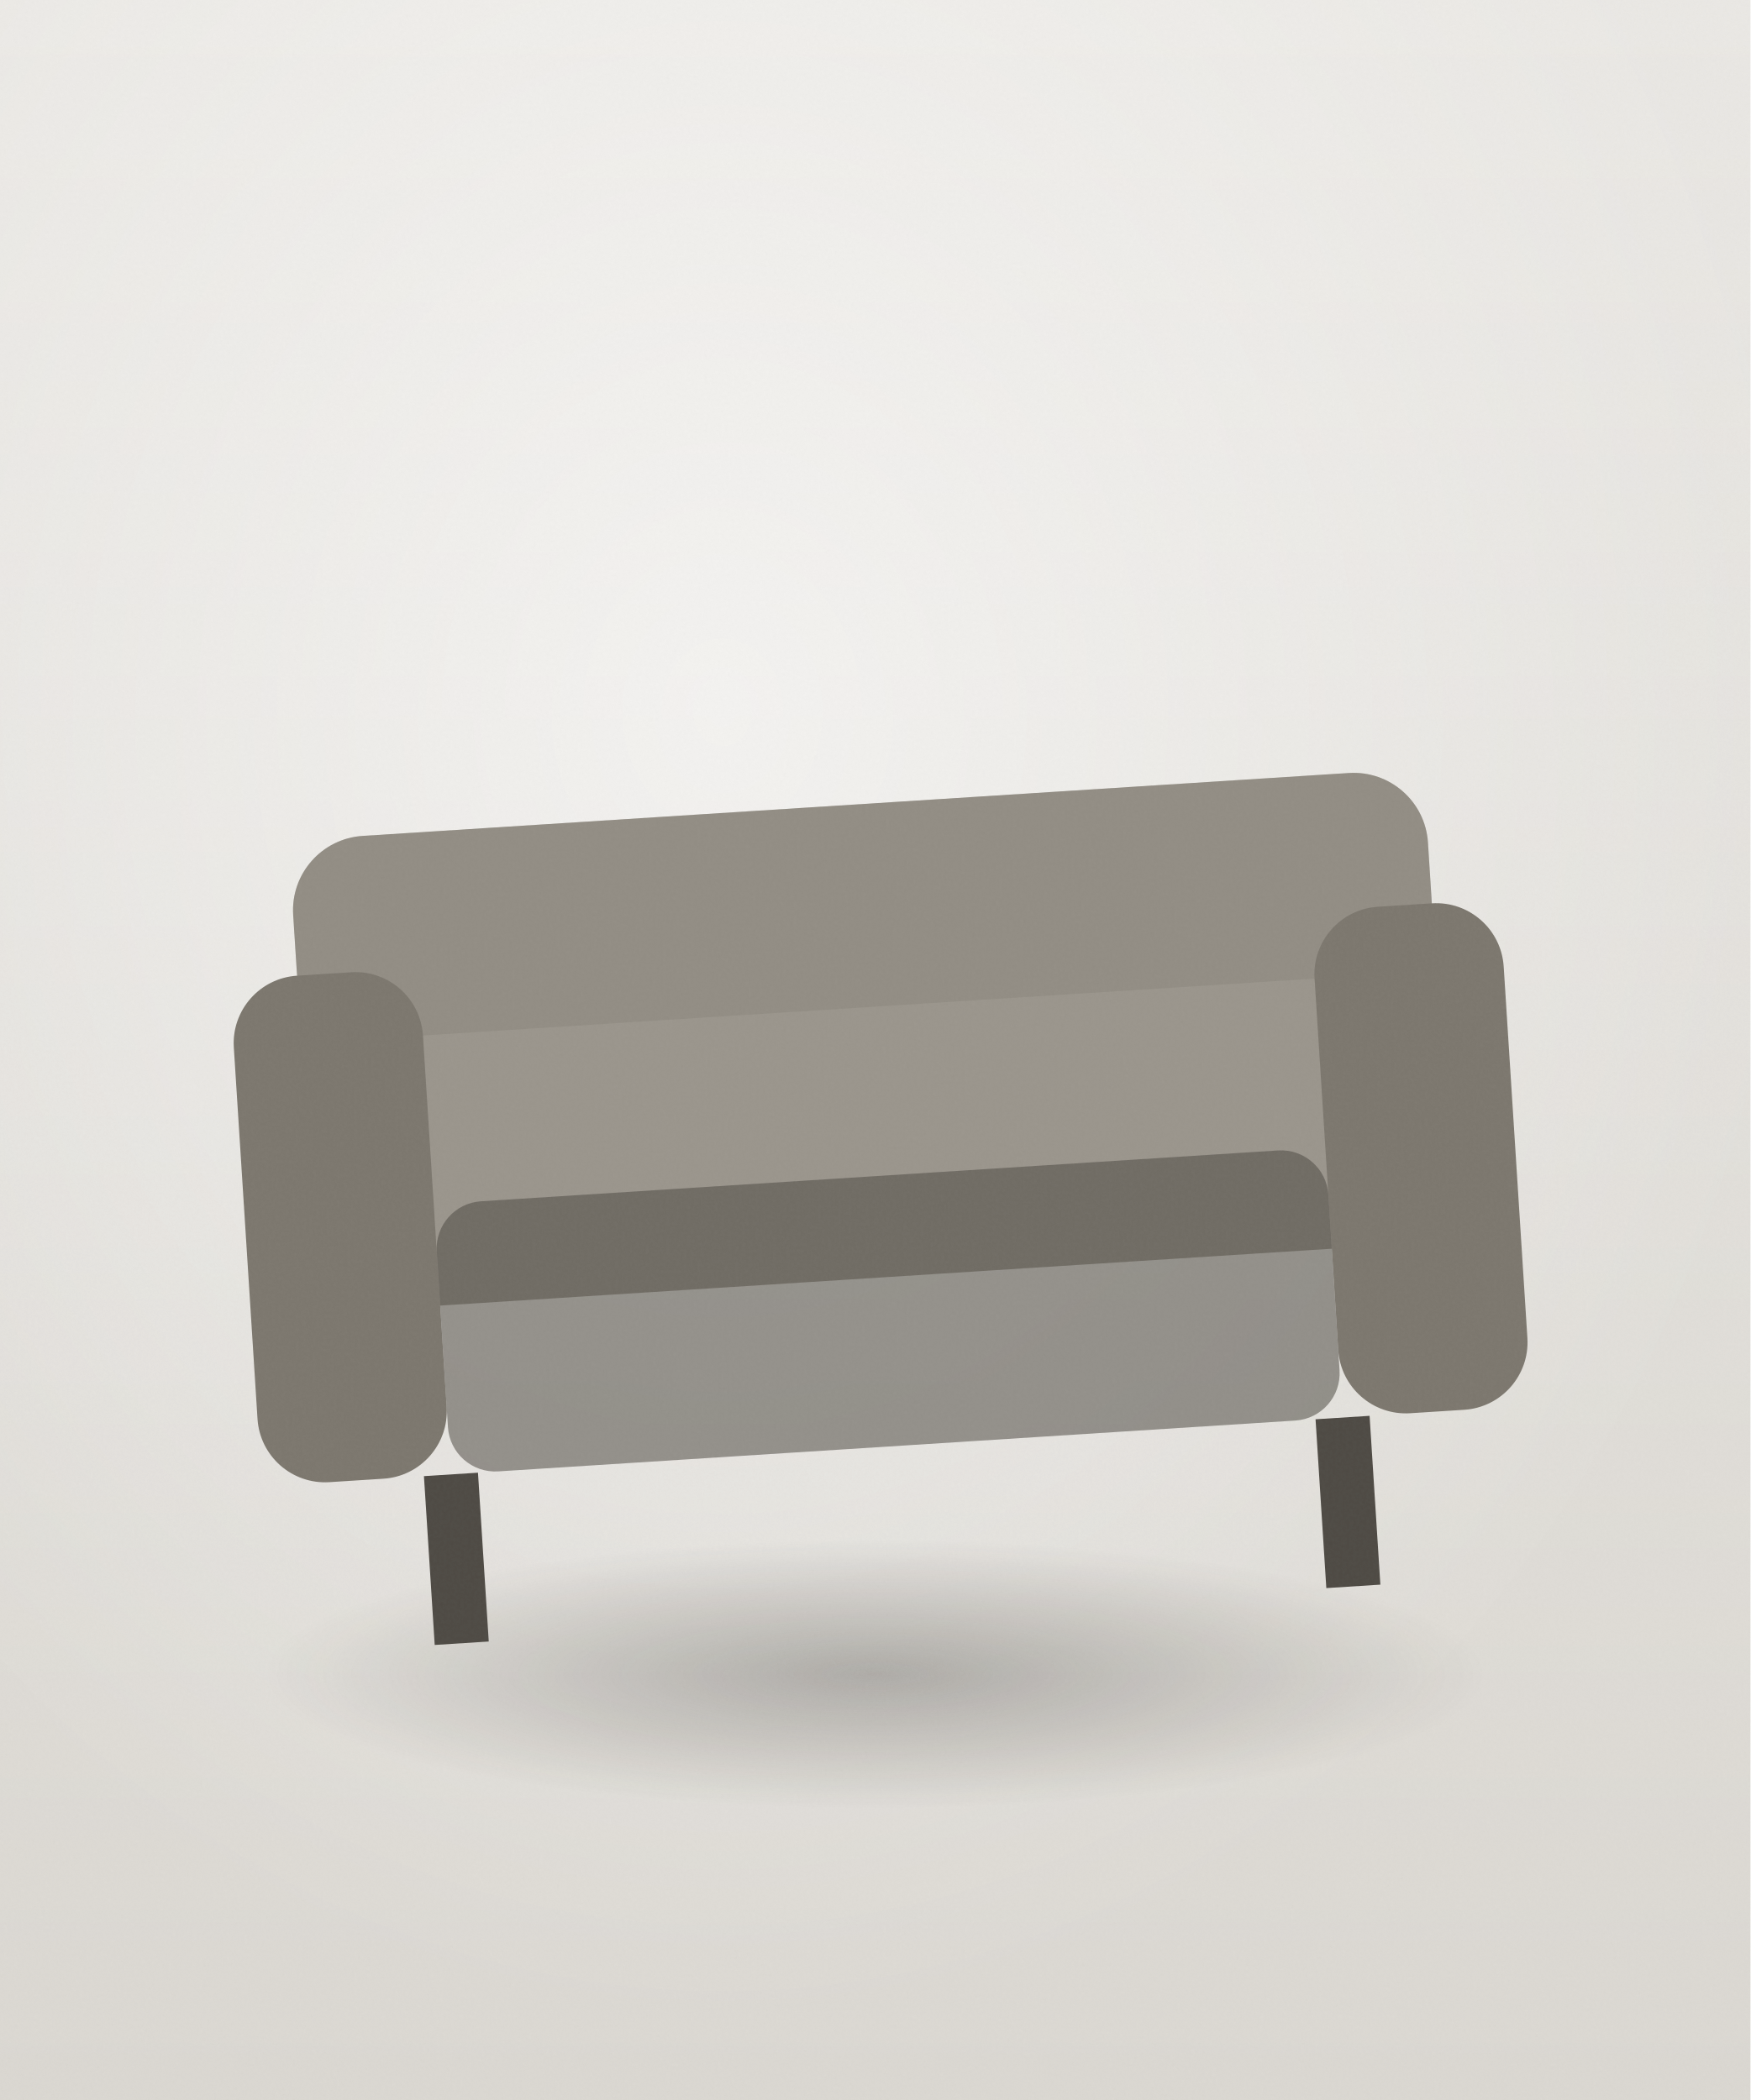
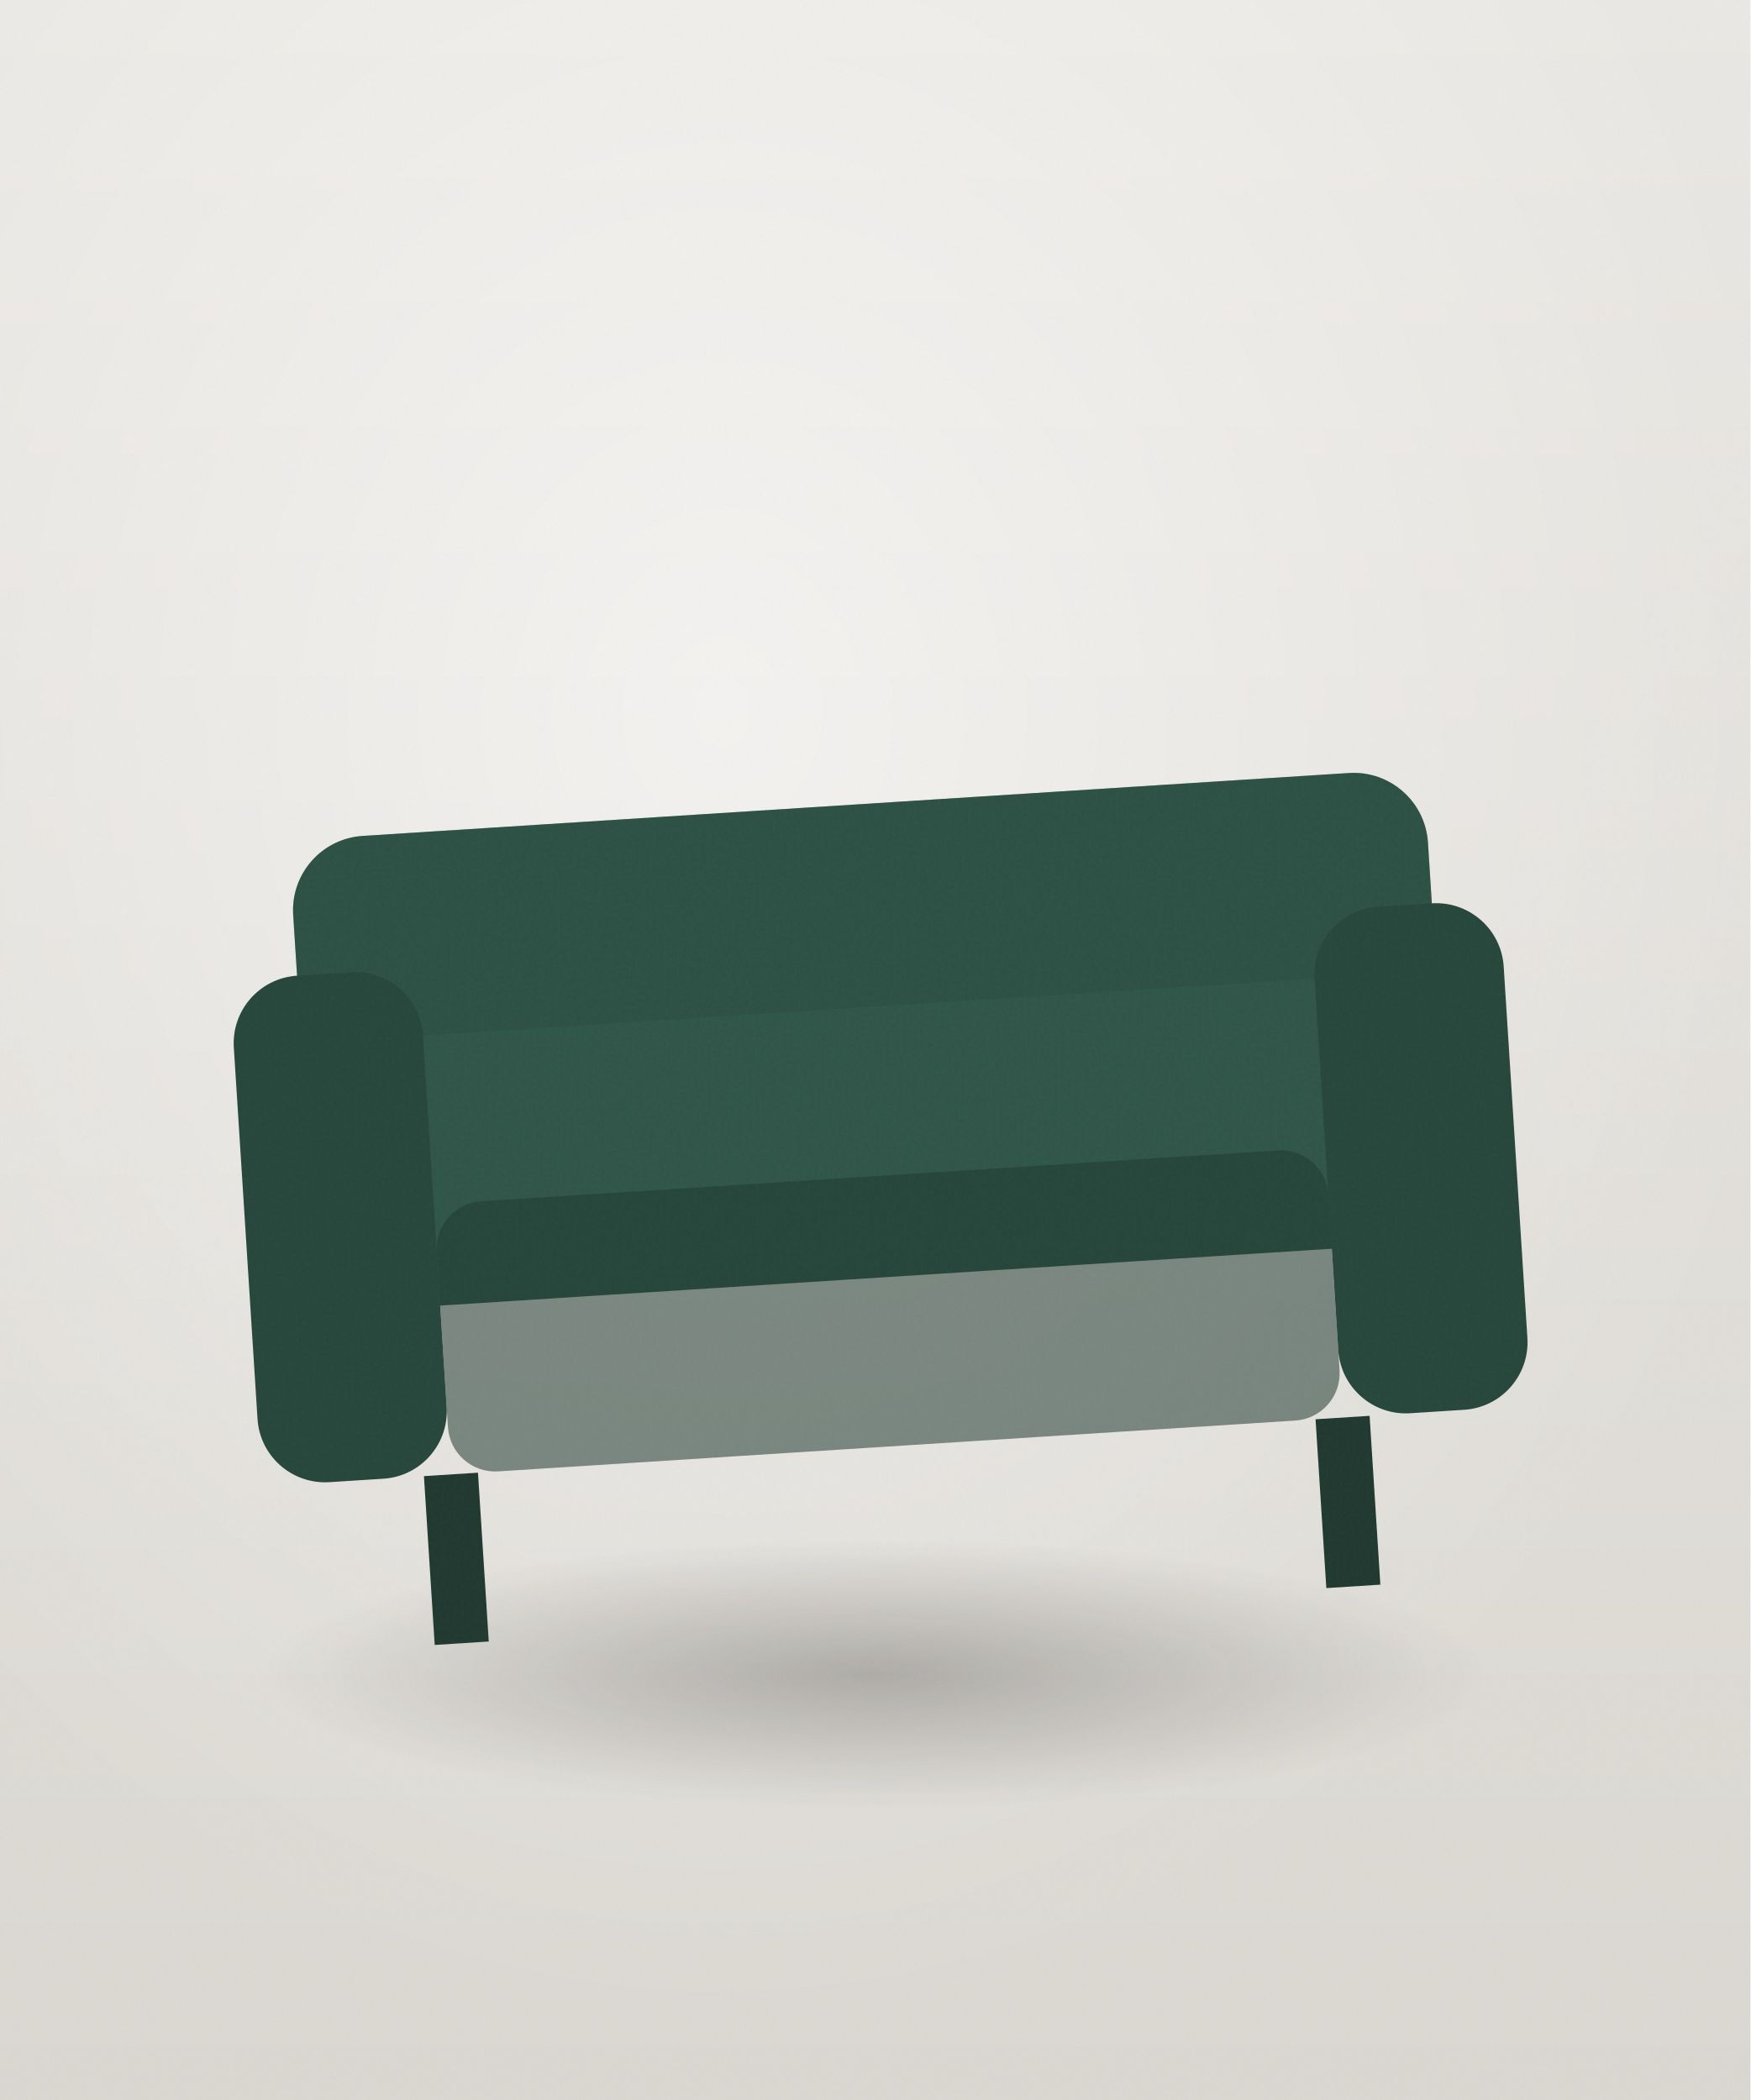
<svg xmlns="http://www.w3.org/2000/svg" viewBox="0 0 600 720" width="600" height="720" role="img">
  <defs>
    <linearGradient id="bg" x1="0" y1="0" x2="0" y2="1">
      <stop offset="0" stop-color="#EAE8E4" />
      <stop offset="1" stop-color="#DAD7D1" />
    </linearGradient>
    <radialGradient id="glow" cx="0.414" cy="0.34" r="0.62">
      <stop offset="0" stop-color="#FFFFFF" stop-opacity="0.55" />
      <stop offset="1" stop-color="#FFFFFF" stop-opacity="0" />
    </radialGradient>
    <radialGradient id="shadow" cx="0.5" cy="0.5" r="0.5">
      <stop offset="0" stop-color="#1A1713" stop-opacity="0.26" />
      <stop offset="1" stop-color="#1A1713" stop-opacity="0" />
    </radialGradient>
    <filter id="grain">
      <feTurbulence type="fractalNoise" baseFrequency="0.85" numOctaves="3" seed="23" />
      <feColorMatrix type="saturate" values="0" />
      <feComponentTransfer>
        <feFuncA type="linear" slope="0.055" />
      </feComponentTransfer>
    </filter>
  </defs>
  <rect width="600" height="720" fill="url(#bg)" />
  <rect width="600" height="720" fill="url(#glow)" />
  <ellipse cx="300" cy="574" rx="210" ry="46" fill="url(#shadow)" />
  <g transform="translate(300 380) rotate(-3.65) scale(1.16) translate(-300 -380)">
-     <rect x="132" y="290" width="336" height="140" rx="22" fill="#9A958C" />
-     <rect x="132" y="290" width="336" height="60" rx="22" fill="#7C776E" opacity="0.28" />
-     <rect x="112" y="330" width="56" height="150" rx="20" fill="#7C776E" />
-     <rect x="432" y="330" width="56" height="150" rx="20" fill="#7C776E" />
-     <rect x="168" y="400" width="264" height="80" rx="14" fill="#4E4A44" opacity="0.55" />
-     <rect x="160" y="480" width="16" height="50" fill="#4E4A44" />
-     <rect x="424" y="480" width="16" height="50" fill="#4E4A44" />
+     <rect x="132" y="290" width="336" height="140" rx="22" fill="#2F5548" />
+     <rect x="132" y="290" width="336" height="60" rx="22" fill="#27463b" opacity="0.28" />
+     <rect x="112" y="330" width="56" height="150" rx="20" fill="#27463b" />
+     <rect x="432" y="330" width="56" height="150" rx="20" fill="#27463b" />
+     <rect x="168" y="400" width="264" height="80" rx="14" fill="#1f3830" opacity="0.55" />
+     <rect x="160" y="480" width="16" height="50" fill="#1f3830" />
+     <rect x="424" y="480" width="16" height="50" fill="#1f3830" />
  </g>
  <rect width="600" height="720" filter="url(#grain)" opacity="0.6" />
</svg>
